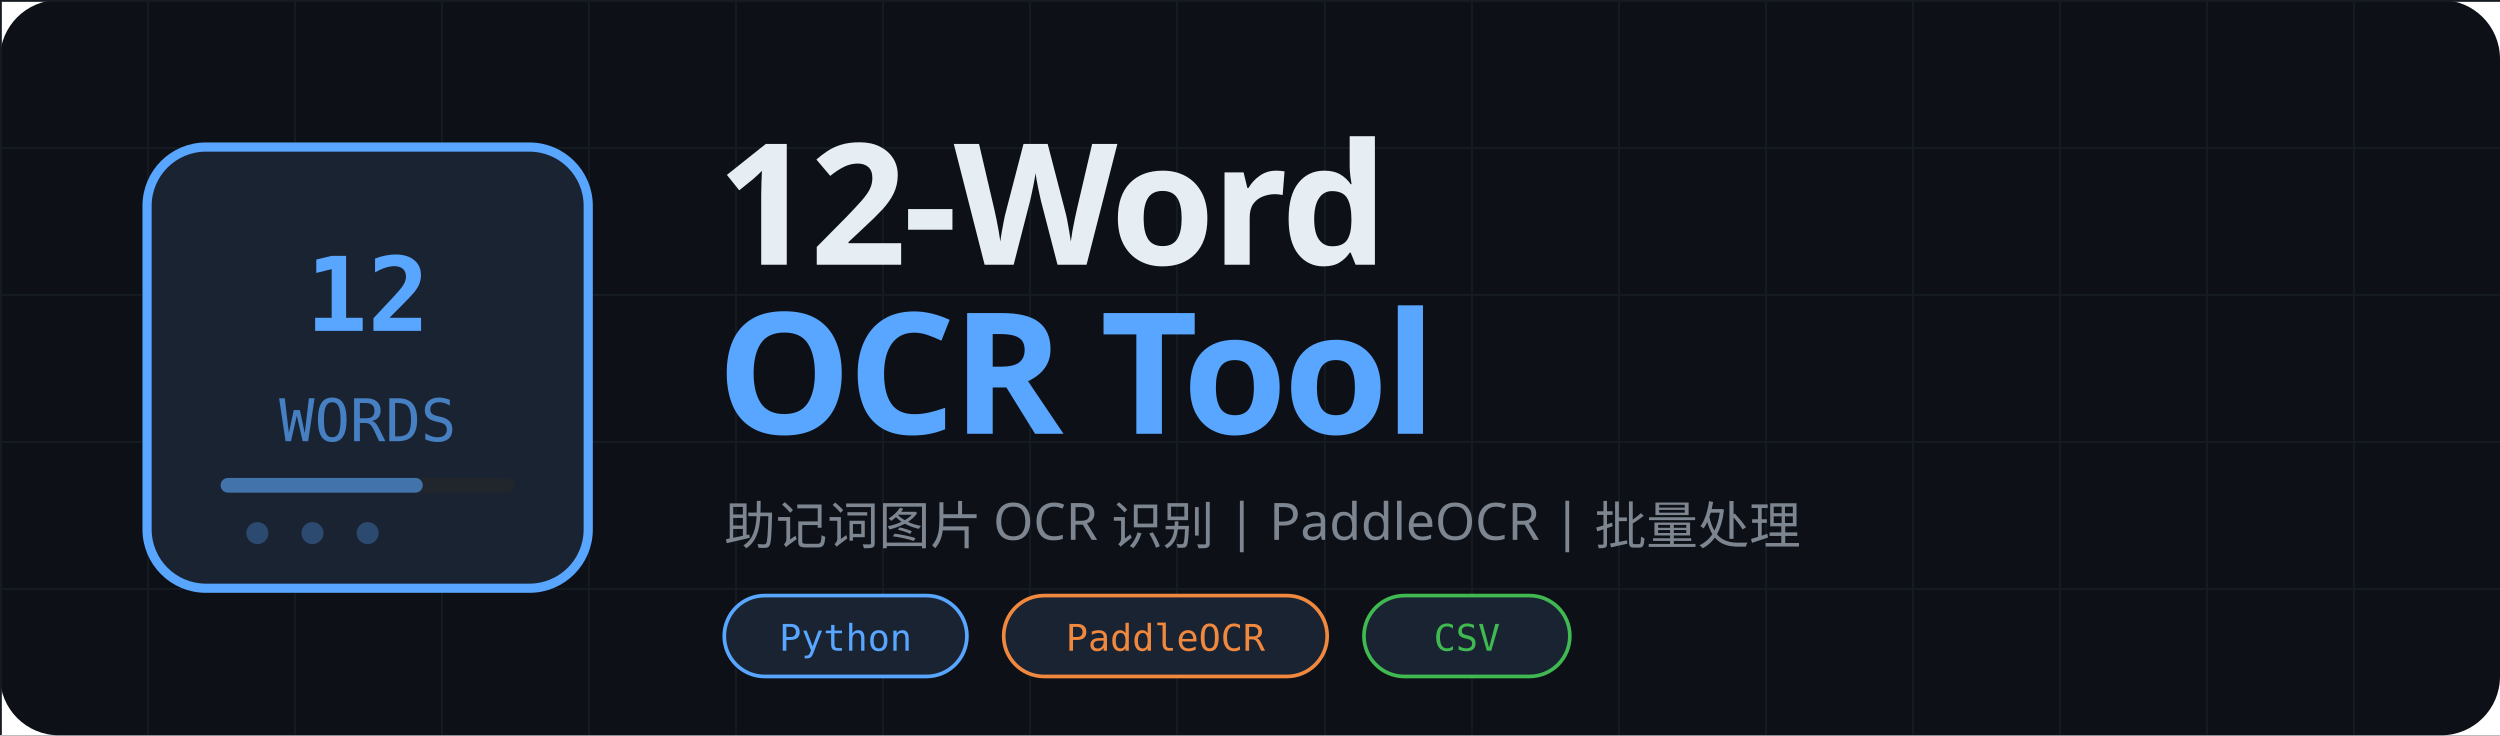
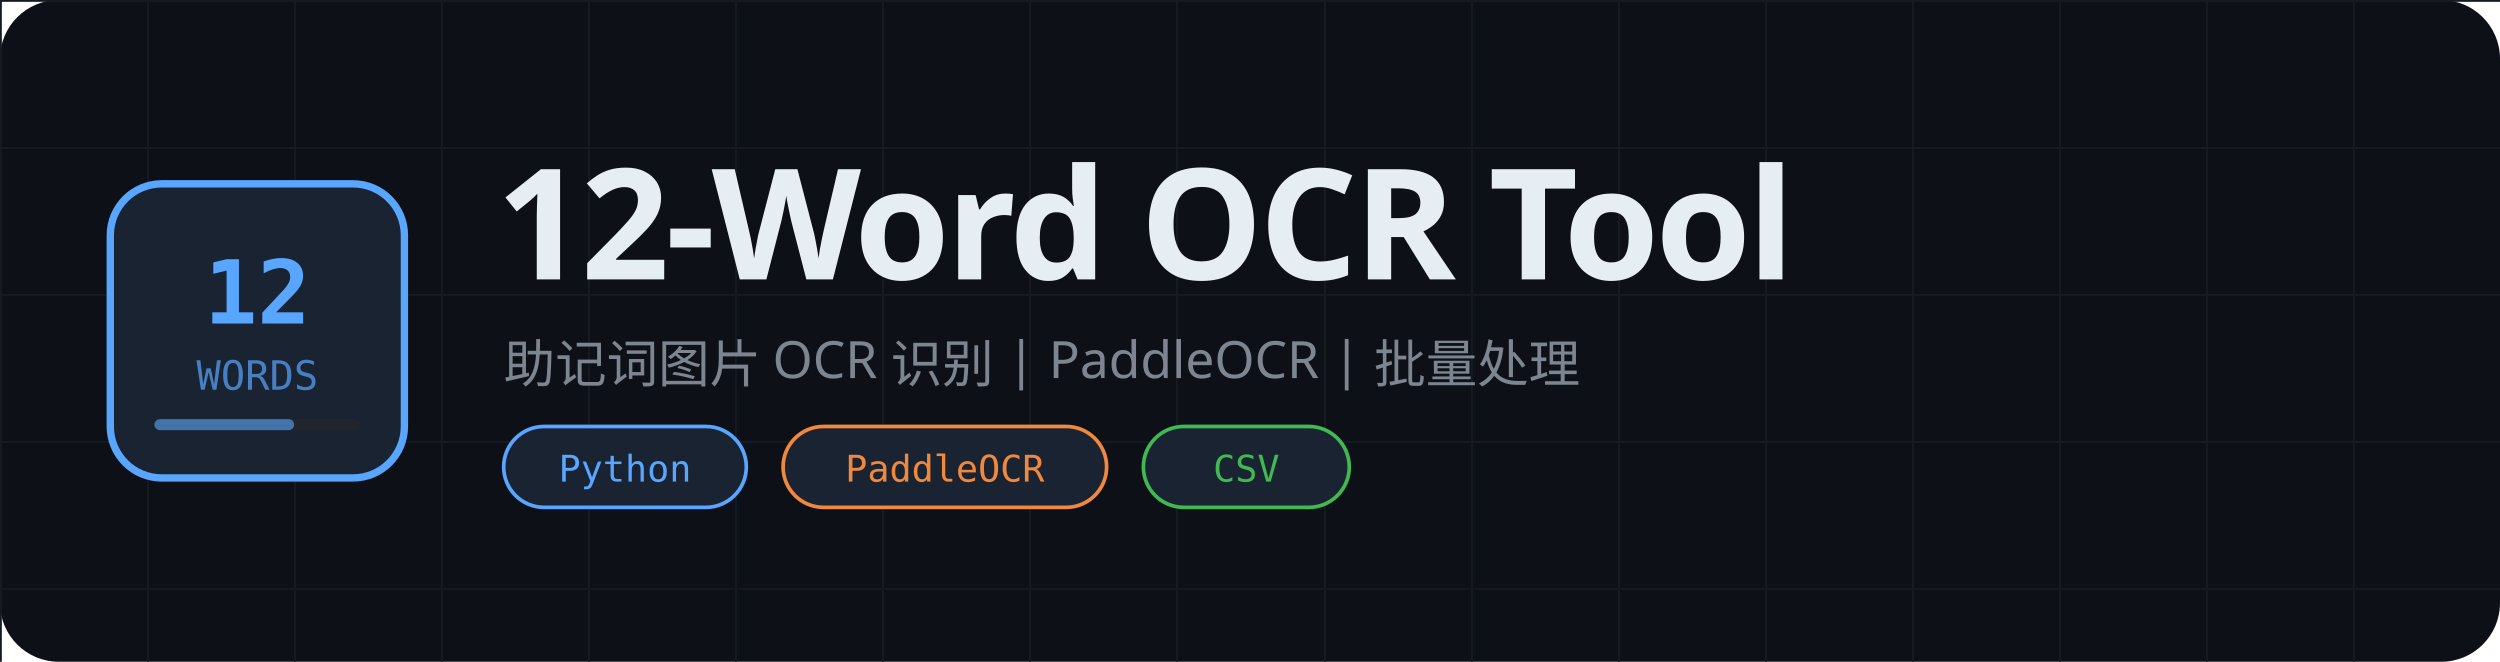
- <svg xmlns="http://www.w3.org/2000/svg" viewBox="0 0 680 200" fill="none">
-   <rect width="680" height="200" rx="16" fill="#0d1117" />
+ <svg xmlns="http://www.w3.org/2000/svg" viewBox="0 0 680 180" fill="none">
+   <rect width="680" height="180" rx="16" fill="#0d1117" />
  <defs>
    <pattern id="g" width="40" height="40" patternUnits="userSpaceOnUse">
      <path d="M40 0L0 0 0 40" fill="none" stroke="#161b22" stroke-width="1" />
    </pattern>
  </defs>
-   <rect width="680" height="200" fill="url(#g)" />
-   <g transform="translate(40,40)">
-     <rect width="120" height="120" rx="16" fill="#1a2332" stroke="#58a6ff" stroke-width="2.5" />
-     <text x="60" y="50" font-family="monospace" font-size="28" fill="#58a6ff" text-anchor="middle" font-weight="700">12</text>
-     <text x="60" y="80" font-family="monospace" font-size="16" fill="#58a6ff" text-anchor="middle" opacity="0.7">WORDS</text>
-     <rect x="20" y="90" width="80" height="4" rx="2" fill="#21262d" />
-     <rect x="20" y="90" width="55" height="4" rx="2" fill="#58a6ff" opacity="0.6" />
-     <circle cx="30" cy="105" r="3" fill="#58a6ff" opacity="0.3" />
-     <circle cx="45" cy="105" r="3" fill="#58a6ff" opacity="0.3" />
-     <circle cx="60" cy="105" r="3" fill="#58a6ff" opacity="0.3" />
+   <rect width="680" height="180" fill="url(#g)" />
+   <g transform="translate(30,50)">
+     <rect width="80" height="80" rx="14" fill="#1a2332" stroke="#58a6ff" stroke-width="2" />
+     <text x="40" y="38" font-family="monospace" font-size="24" fill="#58a6ff" text-anchor="middle" font-weight="700">12</text>
+     <text x="40" y="56" font-family="monospace" font-size="11" fill="#58a6ff" text-anchor="middle" opacity="0.7">WORDS</text>
+     <rect x="12" y="64" width="56" height="3" rx="1.5" fill="#21262d" />
+     <rect x="12" y="64" width="38" height="3" rx="1.5" fill="#58a6ff" opacity="0.6" />
  </g>
-   <text x="195" y="72" font-family="'Segoe UI',system-ui,sans-serif" font-size="46" fill="#e6edf3" font-weight="700" letter-spacing="-1">12-Word</text>
-   <text x="195" y="118" font-family="'Segoe UI',system-ui,sans-serif" font-size="46" fill="#58a6ff" font-weight="700" letter-spacing="-1">OCR Tool</text>
-   <text x="197" y="148" font-family="'Segoe UI',system-ui,sans-serif" font-size="14" fill="#7d8590">助记词图片 OCR 识别 | PaddleOCR | 批量处理</text>
-   <g transform="translate(197,162)">
+   <text x="135" y="76" font-family="'Segoe UI',system-ui,sans-serif" font-size="42" fill="#e6edf3" font-weight="700" letter-spacing="-1">12-Word OCR Tool</text>
+   <text x="137" y="104" font-family="'Segoe UI',system-ui,sans-serif" font-size="14" fill="#7d8590">助记词图片 OCR 识别 | PaddleOCR | 批量处理</text>
+   <g transform="translate(137,116)">
    <rect width="66" height="22" rx="11" fill="#1a2332" stroke="#58a6ff" stroke-width="1" />
    <text x="33" y="15" font-family="monospace" font-size="10" fill="#58a6ff" text-anchor="middle">Python</text>
    <rect x="76" width="88" height="22" rx="11" fill="#1a2332" stroke="#f0883e" stroke-width="1" />
    <text x="120" y="15" font-family="monospace" font-size="10" fill="#f0883e" text-anchor="middle">PaddleOCR</text>
    <rect x="174" width="56" height="22" rx="11" fill="#1a2332" stroke="#3fb950" stroke-width="1" />
    <text x="202" y="15" font-family="monospace" font-size="10" fill="#3fb950" text-anchor="middle">CSV</text>
  </g>
</svg>
